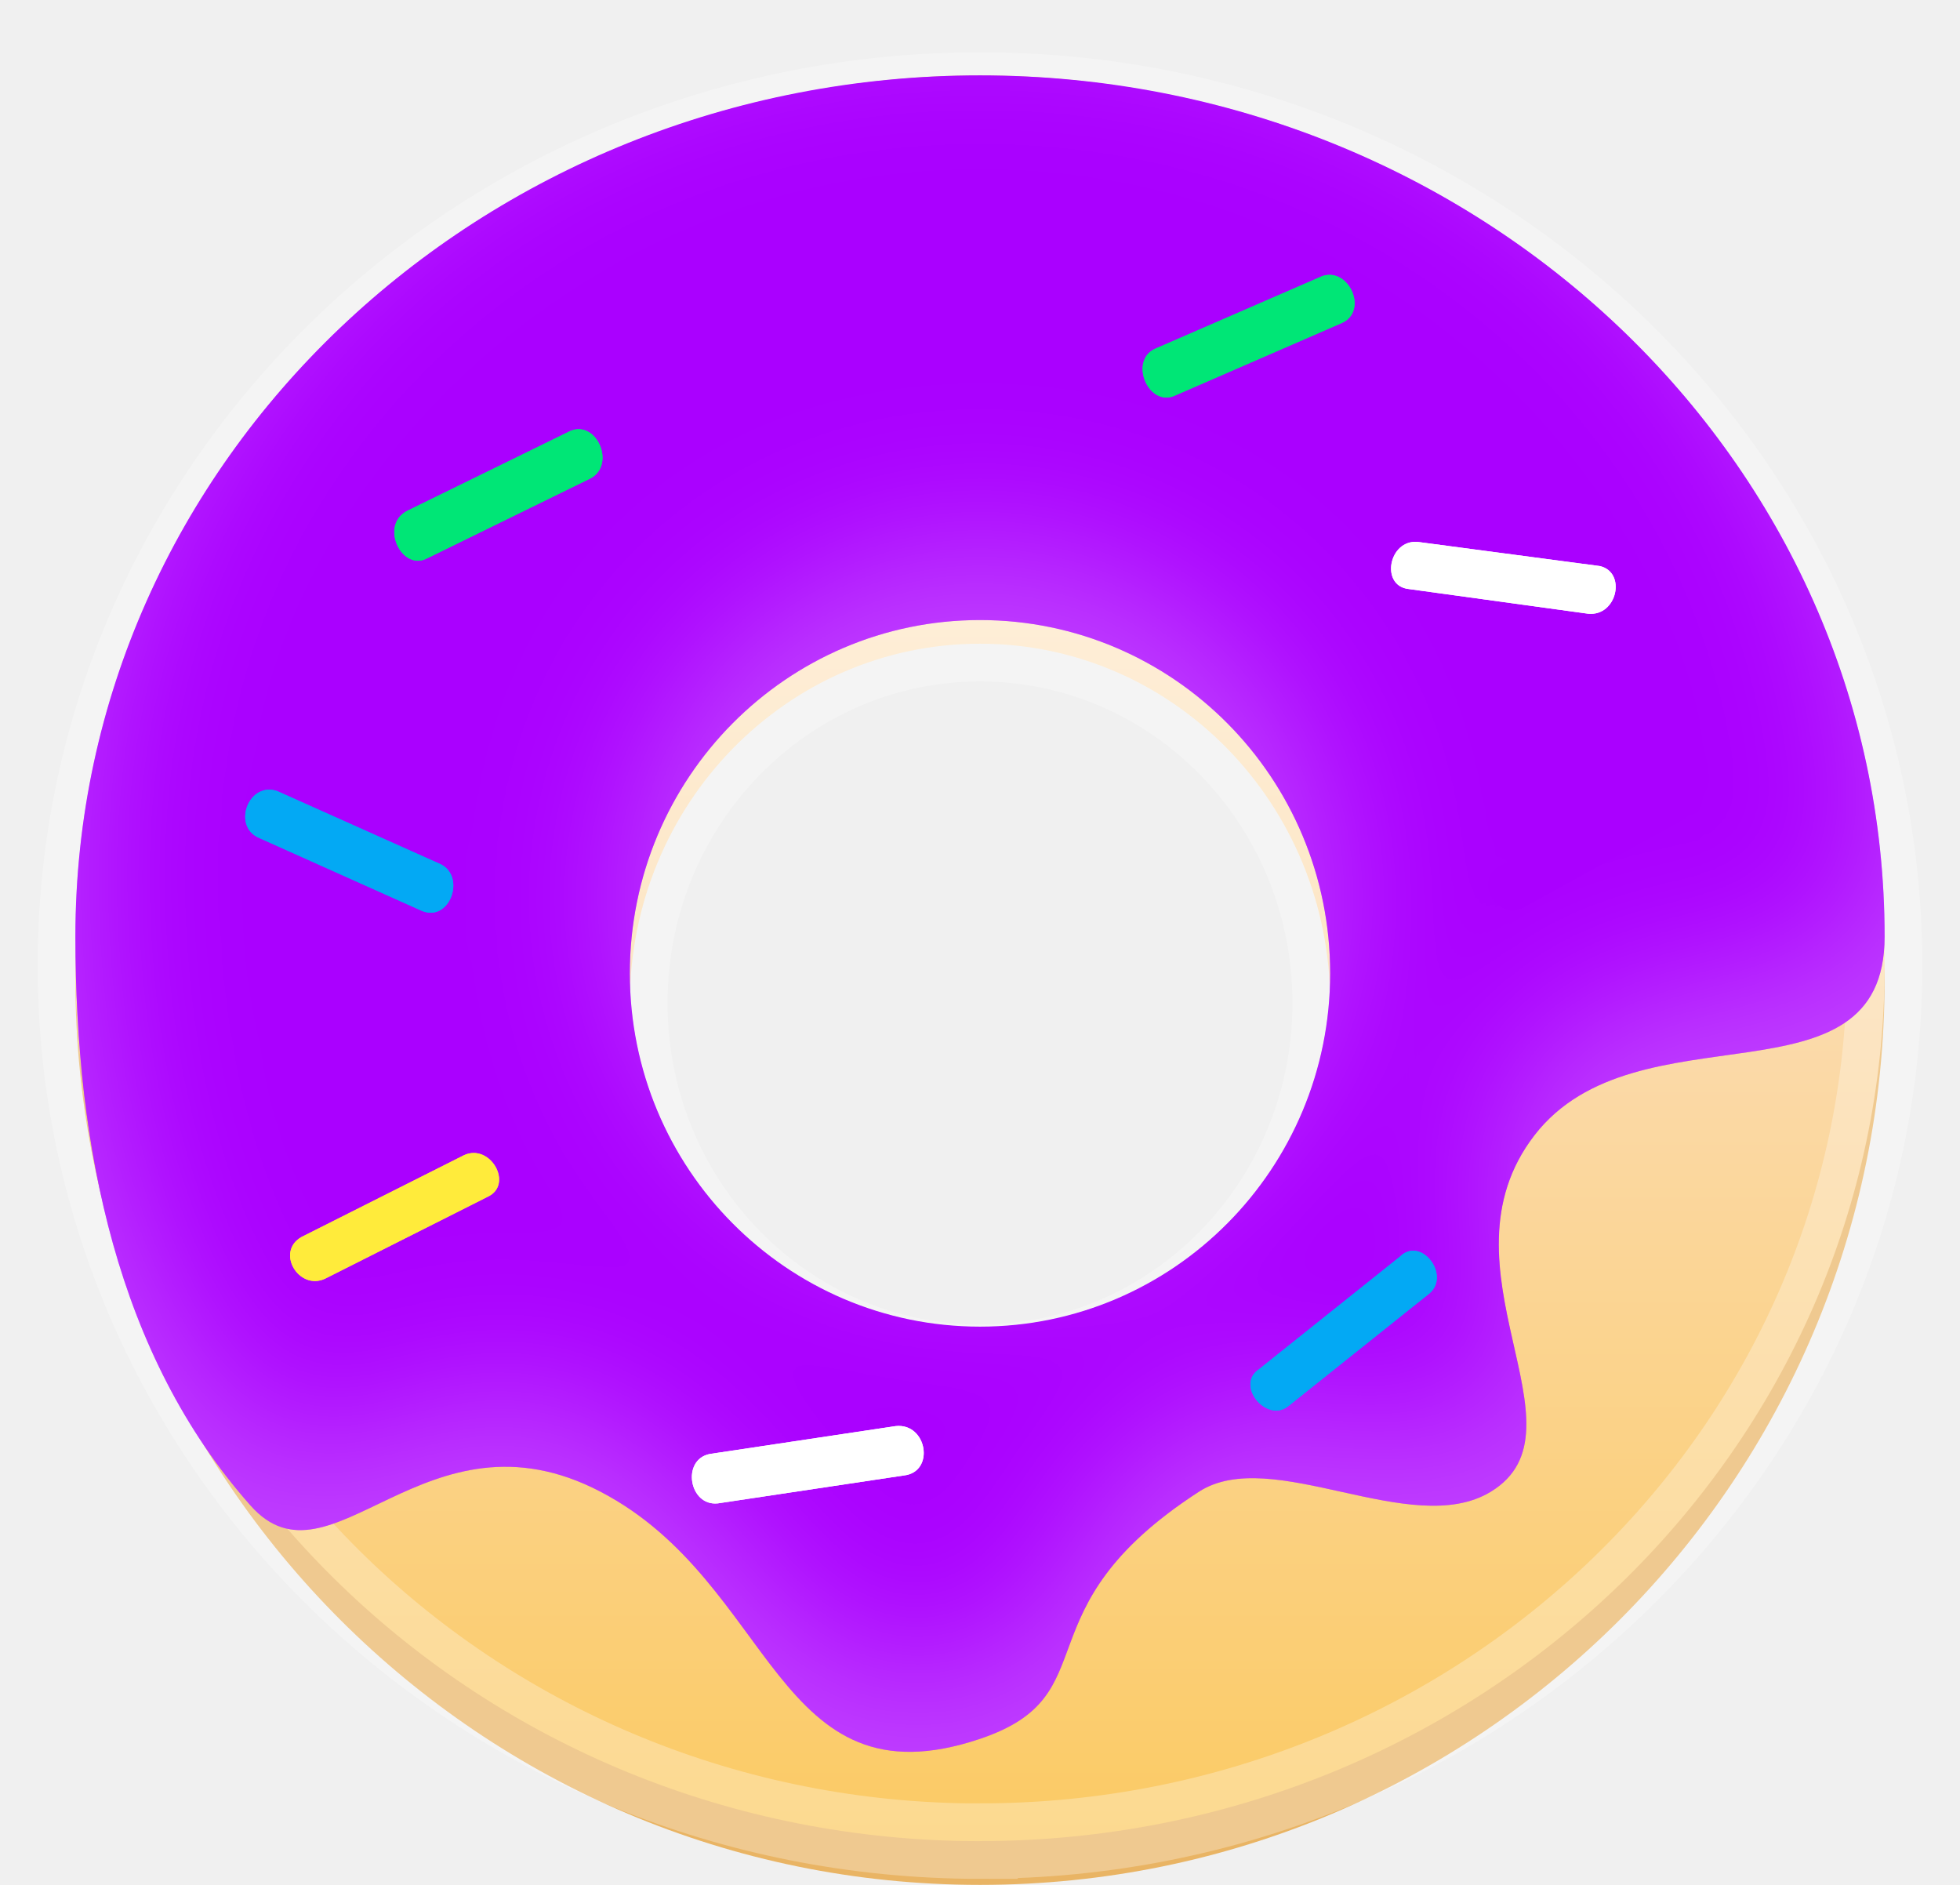
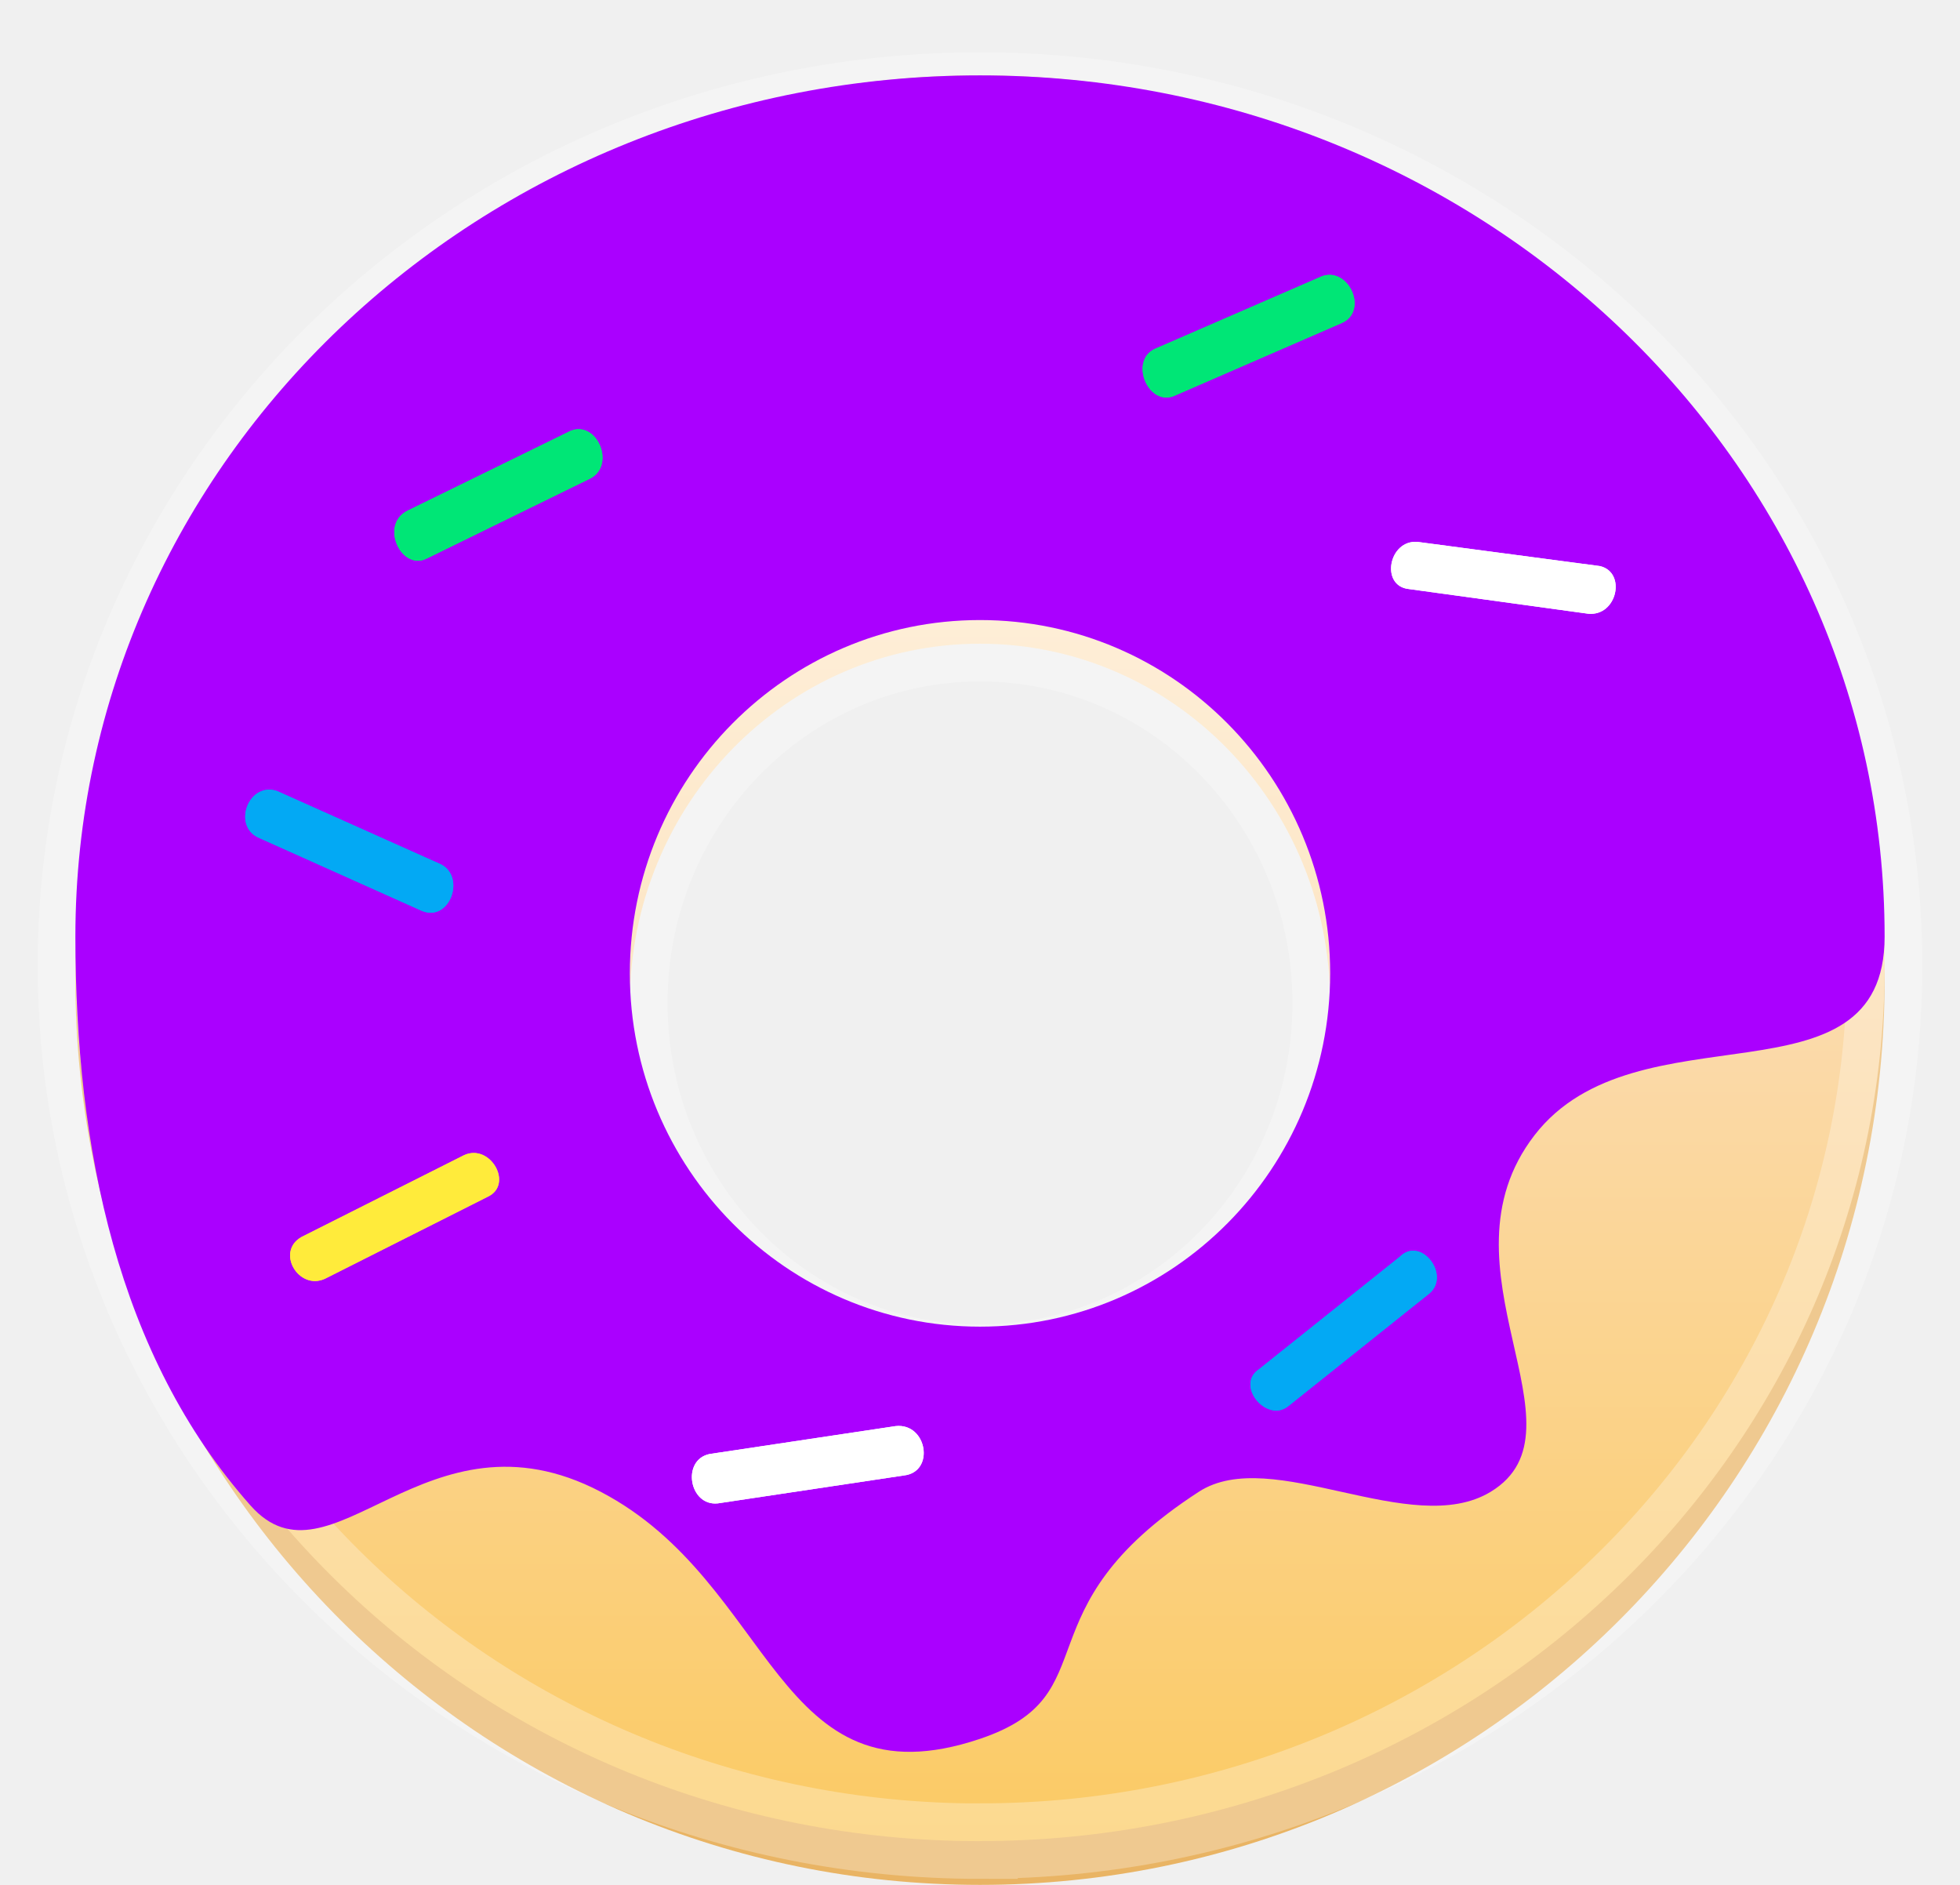
<svg xmlns="http://www.w3.org/2000/svg" xmlns:xlink="http://www.w3.org/1999/xlink" width="26" height="25" viewBox="0 0 26 25">
  <defs>
    <linearGradient id="a" x1="50%" x2="50%" y1="0%" y2="100%">
      <stop offset="0%" stop-color="#FFF8EE" />
      <stop offset="55.675%" stop-color="#FBD9A7" />
      <stop offset="100%" stop-color="#FBCA63" />
    </linearGradient>
    <path id="b" d="M12 22.063c-2.726.917-2.71-2.064-5.032-3.277-2.323-1.214-3.577 1.386-4.645.182C.559 16.979 0 14.228 0 11.422 0 5.114 5.373 0 12 0s12 5.114 12 11.422c0 2.332-3.29.879-4.645 2.636-1.355 1.757.774 3.905-.58 4.728-1.051.638-2.904-.628-3.872 0-2.422 1.57-1.161 2.691-2.903 3.277zm0-5.467c2.565 0 4.645-2.098 4.645-4.686S14.565 7.224 12 7.224c-2.565 0-4.645 2.098-4.645 4.686s2.08 4.686 4.645 4.686z" />
    <filter id="c" width="112.5%" height="113.5%" x="-6.3%" y="-6.7%" filterUnits="objectBoundingBox">
      <feGaussianBlur in="SourceAlpha" result="shadowBlurInner1" stdDeviation="1" />
      <feOffset dy="-1" in="shadowBlurInner1" result="shadowOffsetInner1" />
      <feComposite in="shadowOffsetInner1" in2="SourceAlpha" k2="-1" k3="1" operator="arithmetic" result="shadowInnerInner1" />
      <feColorMatrix in="shadowInnerInner1" values="0 0 0 0 1 0 0 0 0 1 0 0 0 0 1 0 0 0 0.256 0" />
    </filter>
  </defs>
  <g fill="none" fill-rule="evenodd">
    <path fill="#E9B464" d="M1.003 12.751L1 13c0 6.627 5.373 12 12 12s12-5.373 12-12c0-.083 0-.166-.003-.249-.132 6.145-5.453 11.088-11.997 11.088S1.135 18.896 1.003 12.75zm3.599-8.322A11.961 11.961 0 0 1 13 1c3.27 0 6.234 1.308 8.398 3.429C19.234 2.427 16.27 1.194 13 1.194c-3.27 0-6.234 1.233-8.398 3.235z" />
    <path fill="url(#a)" stroke="#FFF" stroke-opacity=".283" d="M12 23.42c-6.627 0-12-5.2-12-11.614C0 5.393 5.373.194 12 .194s12 5.199 12 11.612c0 6.414-5.373 11.613-12 11.613zm0-6.353c2.565 0 4.645-2.133 4.645-4.764 0-2.632-2.08-4.765-4.645-4.765-2.565 0-4.645 2.133-4.645 4.765 0 2.631 2.08 4.764 4.645 4.764z" transform="translate(1 1)" />
    <g transform="translate(1 1)">
      <use fill="#A0F" xlink:href="#b" />
-       <use fill="#000" filter="url(#c)" xlink:href="#b" />
    </g>
    <path id="1" fill="#03A9F4" fill-rule="nonzero" x="" d="M18.961 17.156l-1.865 1.489c-.286.243-.72-.273-.391-.487l1.864-1.489c.28-.28.679.244.392.487" />
    <path id="2" fill="#FFF" fill-rule="nonzero" d="M21.067 8.14l-2.376-.327c-.387-.038-.27-.663.118-.625l2.413.32c.356.08.232.67-.155.632" />
    <path id="3" fill="#FFEB3B" fill-rule="nonzero" d="M6.468 15.874L4.312 16.96c-.35.162-.658-.357-.313-.553l2.156-1.085c.35-.162.663.39.313.552" />
    <path id="4" fill="#A0F" fill-rule="nonzero" d="M12.451 4.304l-2.403-.53c-.401-.09-.23-.724.132-.63l2.404.532c.4.088.268.717-.133.628" />
    <path id="5" fill="#03A9F4" fill-rule="nonzero" d="M5.587 12.077l-2.169-.972c-.337-.169-.112-.742.26-.612l2.17.971c.337.17.113.78-.261.613" />
    <path id="6" fill="#A0F" fill-rule="nonzero" d="M22.32 10.878l-2.11 1.158c-.343.174-.667-.333-.33-.541l2.109-1.158c.38-.18.667.333.331.541" />
    <path id="7" fill="#FFF" fill-rule="nonzero" d="M11.988 19.57l-2.466.37c-.382.04-.485-.579-.108-.655l2.467-.37c.419-.045.526.611.107.655" />
    <path id="8" fill="#00E676" fill-rule="nonzero" d="M17.802 4.283l-2.217.964c-.351.158-.613-.463-.262-.621l2.218-.964c.355-.12.612.463.261.621M7.831 6.346L5.667 7.405c-.341.18-.638-.446-.26-.632L7.57 5.714c.349-.14.602.452.261.632" />
    <use xlink:href="#1" />
    <use xlink:href="#2" />
    <use xlink:href="#3" />
    <use xlink:href="#4" />
    <use xlink:href="#5" />
    <use xlink:href="#6" />
    <use xlink:href="#7" />
    <use xlink:href="#8" />
  </g>
</svg>
